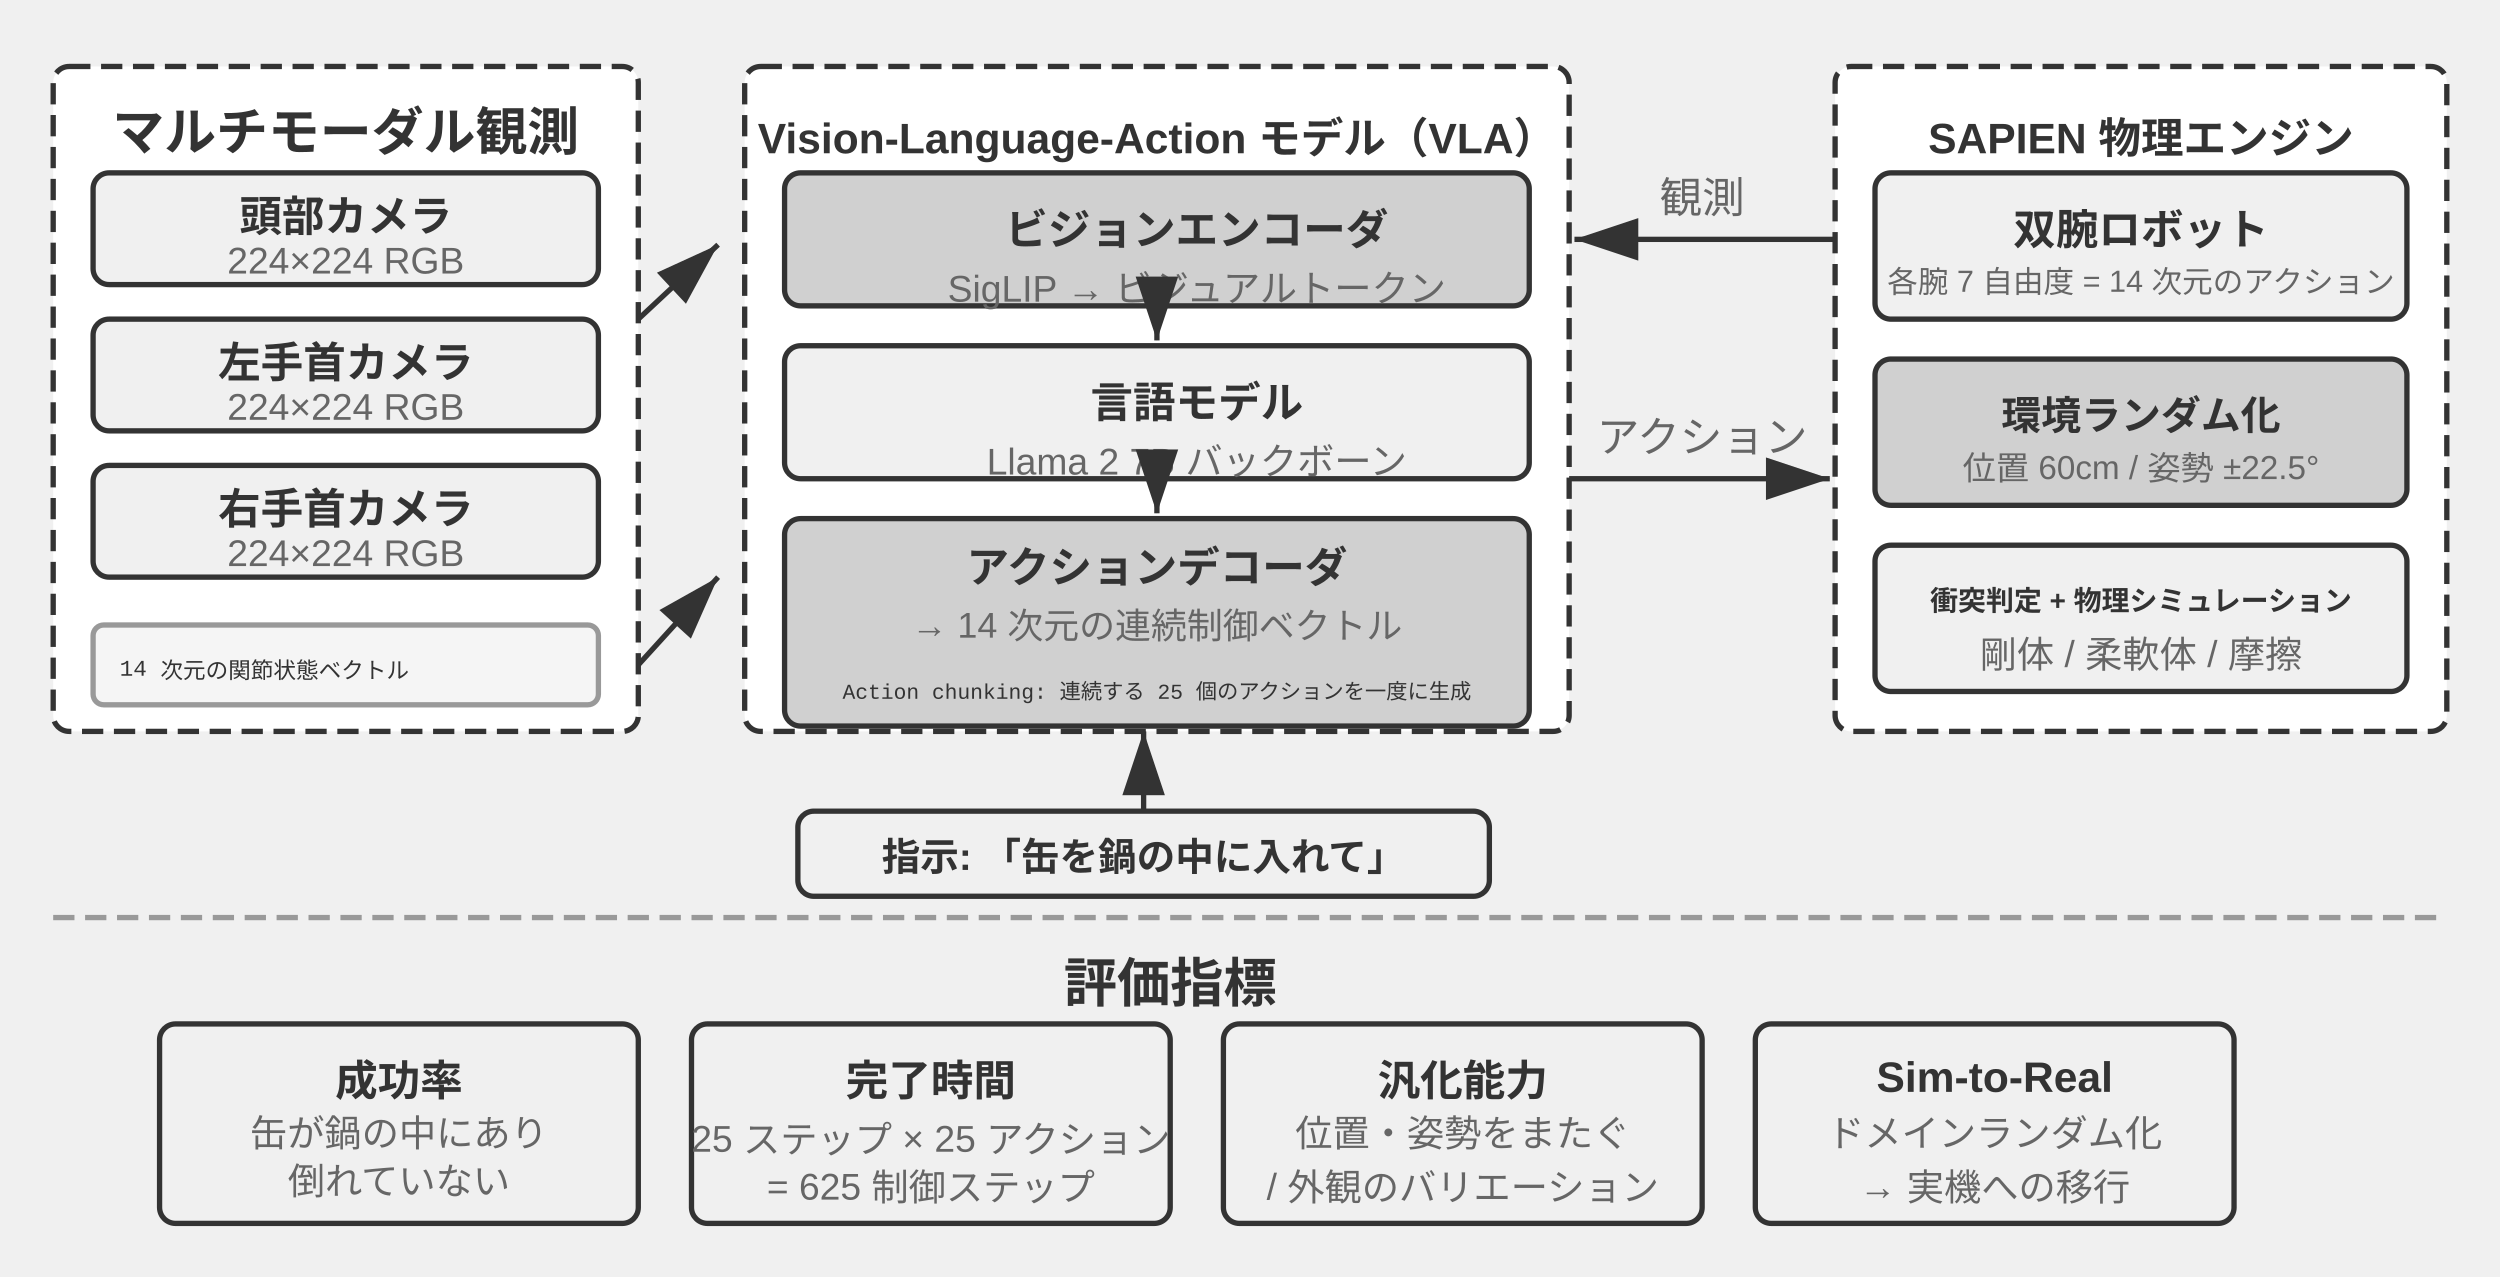
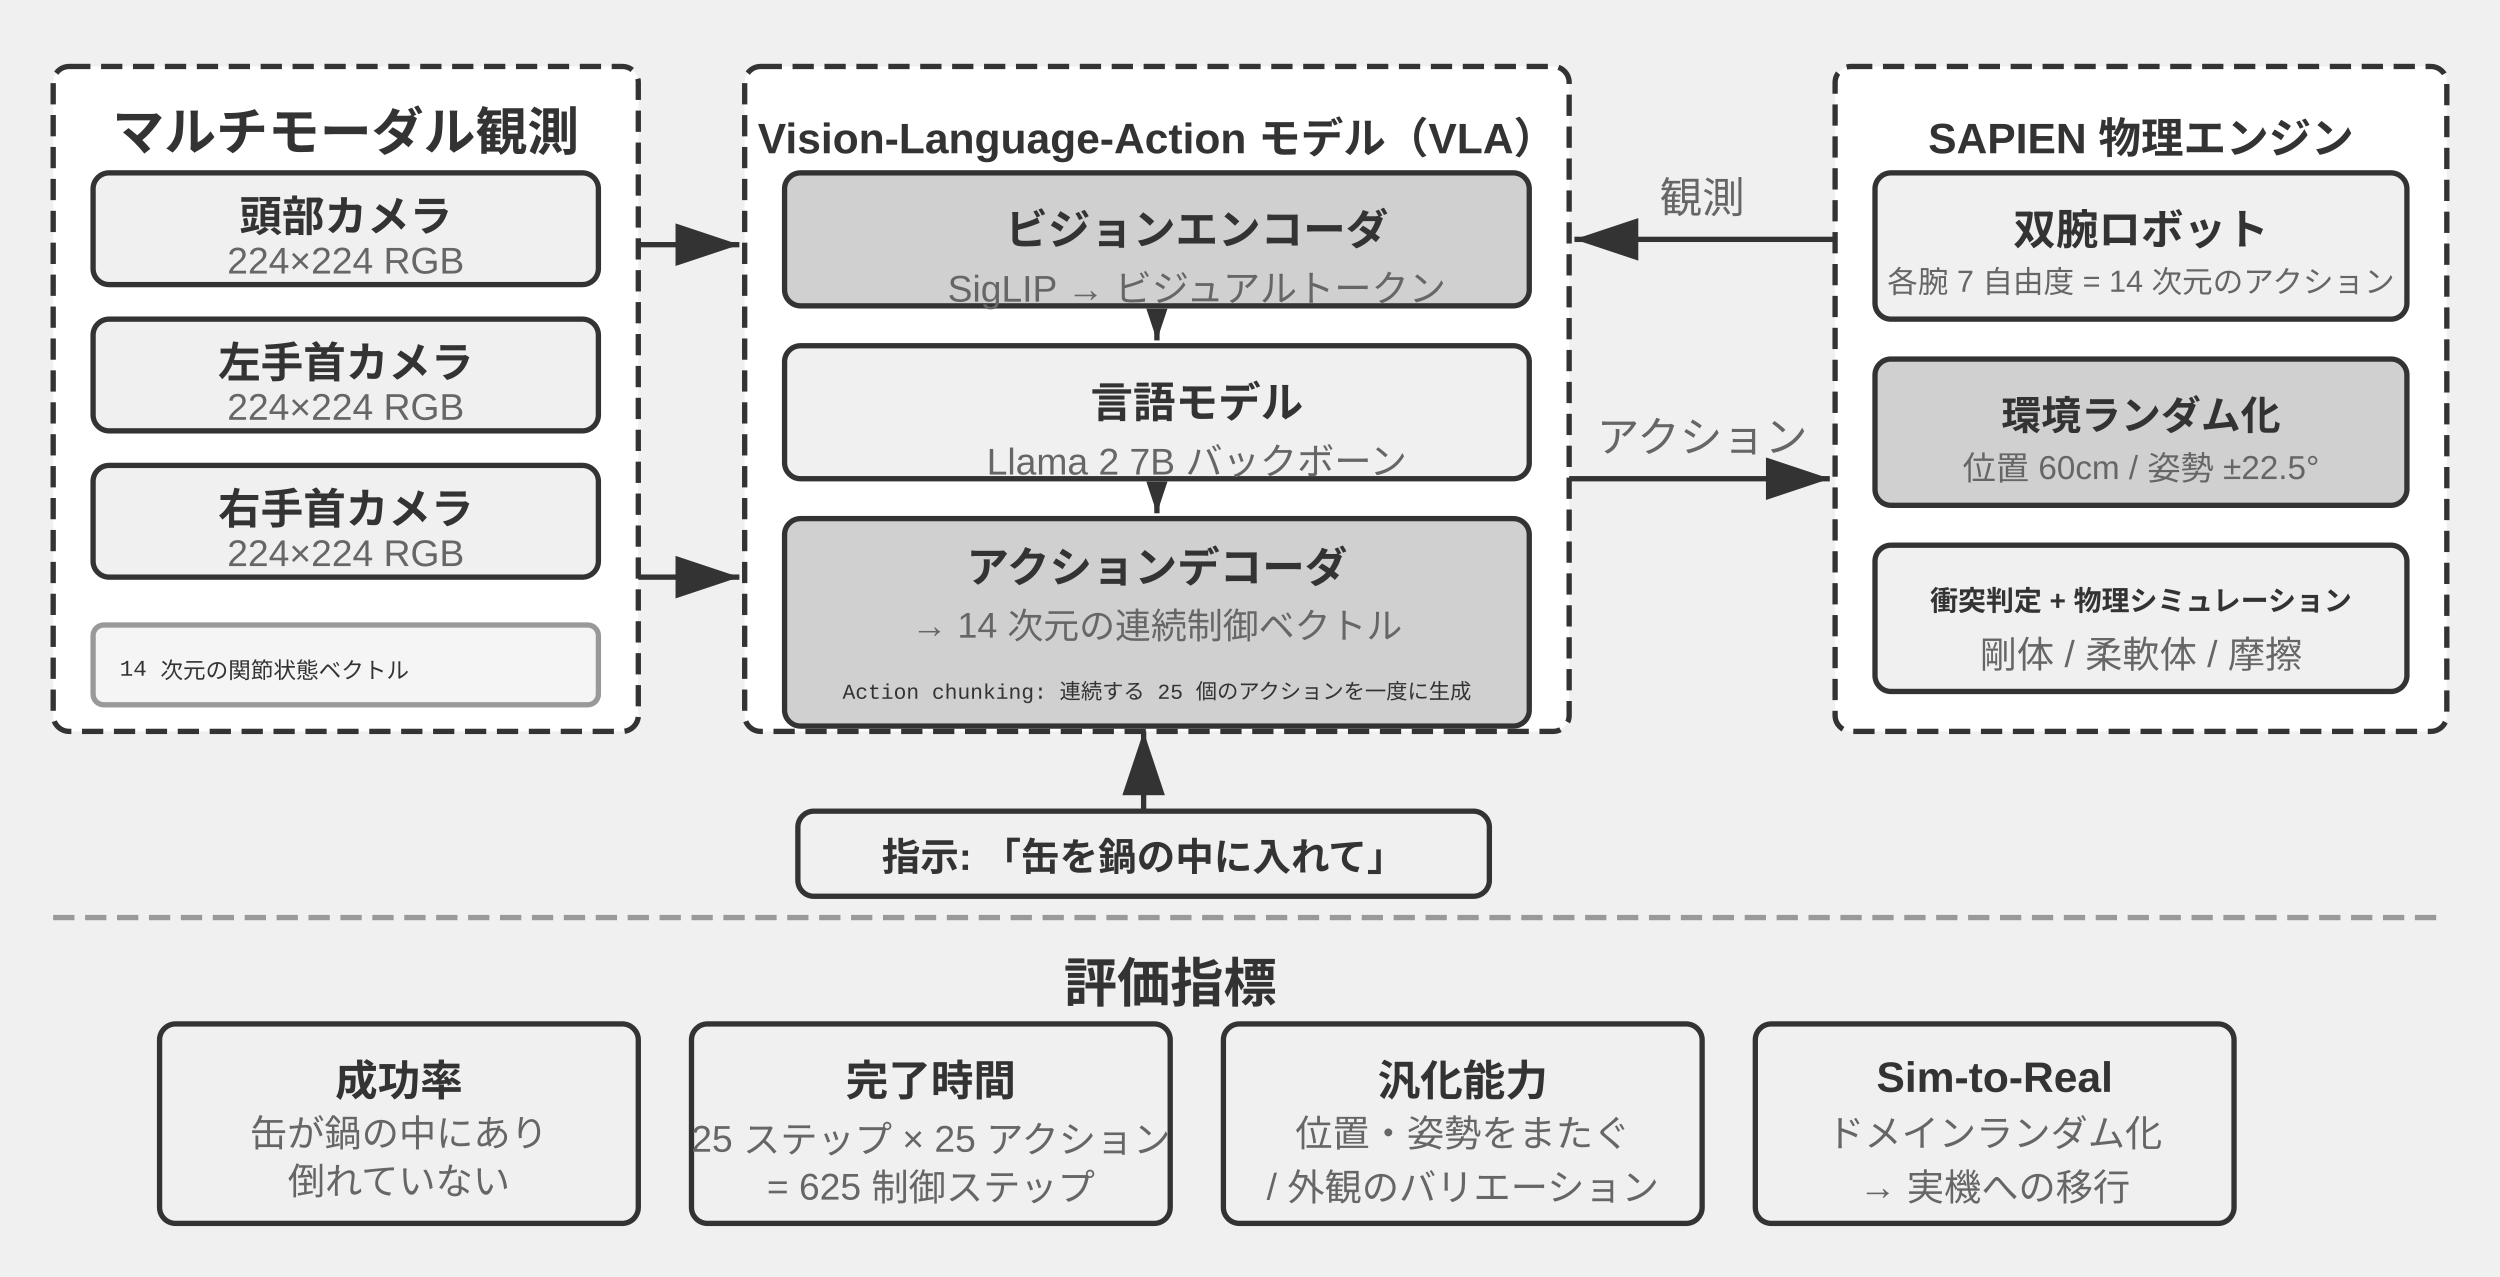
<svg xmlns="http://www.w3.org/2000/svg" viewBox="0 40 940 480" width="940" height="480" style="background:#ffffff">
  <defs>
    <marker id="ah" markerWidth="12" markerHeight="8" refX="12" refY="4" orient="auto">
+       <polygon points="0 0, 12 4, 0 8" fill="#333333" />
+     </marker>
+     <marker id="ah-compact" markerWidth="12" markerHeight="8" refX="12" refY="4" orient="auto" markerUnits="userSpaceOnUse">
      <polygon points="0 0, 12 4, 0 8" fill="#333333" />
    </marker>
    <marker id="ah-light" markerWidth="12" markerHeight="8" refX="12" refY="4" orient="auto">
      <polygon points="0 0, 12 4, 0 8" fill="#999999" />
    </marker>
  </defs>
  <rect x="20" y="65" width="220" height="250" rx="6" fill="#ffffff" stroke="#333333" stroke-width="2" stroke-dasharray="8,4" />
  <text x="130" y="88" font-family="Arial, 'Helvetica Neue', Helvetica, 'PingFang SC', 'Microsoft YaHei', sans-serif" font-size="19.5" fill="#333333" text-anchor="middle" dominant-baseline="central" font-weight="bold">マルチモーダル観測</text>
  <rect x="35" y="105" width="190" height="42" rx="6" fill="#f0f0f0" stroke="#333333" stroke-width="2" />
  <text x="130" y="120" font-family="Arial, 'Helvetica Neue', Helvetica, 'PingFang SC', 'Microsoft YaHei', sans-serif" font-size="16" fill="#333333" text-anchor="middle" dominant-baseline="central" font-weight="bold">頭部カメラ</text>
  <text x="130" y="138" font-family="Arial, 'Helvetica Neue', Helvetica, 'PingFang SC', 'Microsoft YaHei', sans-serif" font-size="14" fill="#666666" text-anchor="middle" dominant-baseline="central" font-weight="normal">224×224 RGB</text>
  <rect x="35" y="160" width="190" height="42" rx="6" fill="#f0f0f0" stroke="#333333" stroke-width="2" />
  <text x="130" y="175" font-family="Arial, 'Helvetica Neue', Helvetica, 'PingFang SC', 'Microsoft YaHei', sans-serif" font-size="16" fill="#333333" text-anchor="middle" dominant-baseline="central" font-weight="bold">左手首カメラ</text>
  <text x="130" y="193" font-family="Arial, 'Helvetica Neue', Helvetica, 'PingFang SC', 'Microsoft YaHei', sans-serif" font-size="14" fill="#666666" text-anchor="middle" dominant-baseline="central" font-weight="normal">224×224 RGB</text>
  <rect x="35" y="215" width="190" height="42" rx="6" fill="#f0f0f0" stroke="#333333" stroke-width="2" />
  <text x="130" y="230" font-family="Arial, 'Helvetica Neue', Helvetica, 'PingFang SC', 'Microsoft YaHei', sans-serif" font-size="16" fill="#333333" text-anchor="middle" dominant-baseline="central" font-weight="bold">右手首カメラ</text>
  <text x="130" y="248" font-family="Arial, 'Helvetica Neue', Helvetica, 'PingFang SC', 'Microsoft YaHei', sans-serif" font-size="14" fill="#666666" text-anchor="middle" dominant-baseline="central" font-weight="normal">224×224 RGB</text>
  <rect x="35" y="275" width="190" height="30" rx="4" fill="#f5f5f5" stroke="#999999" stroke-width="2" />
  <text x="45" y="290" font-family="'Courier New', Courier, monospace" font-size="8.5" fill="#333333" text-anchor="start" dominant-baseline="central">14 次元の関節状態ベクトル</text>
  <rect x="280" y="65" width="310" height="250" rx="6" fill="#ffffff" stroke="#333333" stroke-width="2" stroke-dasharray="8,4" />
  <text x="435" y="88" font-family="Arial, 'Helvetica Neue', Helvetica, 'PingFang SC', 'Microsoft YaHei', sans-serif" font-size="16" fill="#333333" text-anchor="middle" dominant-baseline="central" font-weight="bold">Vision-Language-Action モデル（VLA）</text>
  <rect x="295" y="105" width="280" height="50" rx="6" fill="#d0d0d0" stroke="#333333" stroke-width="2" />
  <text x="450" y="125" font-family="Arial, 'Helvetica Neue', Helvetica, 'PingFang SC', 'Microsoft YaHei', sans-serif" font-size="16" fill="#333333" text-anchor="middle" dominant-baseline="central" font-weight="bold">ビジョンエンコーダ</text>
  <text x="450" y="145" font-family="Arial, 'Helvetica Neue', Helvetica, 'PingFang SC', 'Microsoft YaHei', sans-serif" font-size="14" fill="#666666" text-anchor="middle" dominant-baseline="central" font-weight="normal">SigLIP → ビジュアルトークン</text>
-   <line x1="435" y1="157" x2="435" y2="168" stroke="#333333" stroke-width="2" marker-end="url(#ah)" />
+   <line x1="435" y1="157" x2="435" y2="168" stroke="#333333" stroke-width="2" marker-end="url(#ah-compact)" />
  <rect x="295" y="170" width="280" height="50" rx="6" fill="#f0f0f0" stroke="#333333" stroke-width="2" />
  <text x="450" y="190" font-family="Arial, 'Helvetica Neue', Helvetica, 'PingFang SC', 'Microsoft YaHei', sans-serif" font-size="16" fill="#333333" text-anchor="middle" dominant-baseline="central" font-weight="bold">言語モデル</text>
  <text x="450" y="210" font-family="Arial, 'Helvetica Neue', Helvetica, 'PingFang SC', 'Microsoft YaHei', sans-serif" font-size="14" fill="#666666" text-anchor="middle" dominant-baseline="central" font-weight="normal">Llama 2 7B バックボーン</text>
-   <line x1="435" y1="222" x2="435" y2="233" stroke="#333333" stroke-width="2" marker-end="url(#ah)" />
+   <line x1="435" y1="222" x2="435" y2="233" stroke="#333333" stroke-width="2" marker-end="url(#ah-compact)" />
  <rect x="295" y="235" width="280" height="78" rx="6" fill="#d0d0d0" stroke="#333333" stroke-width="2" />
  <text x="435" y="252" font-family="Arial, 'Helvetica Neue', Helvetica, 'PingFang SC', 'Microsoft YaHei', sans-serif" font-size="16" fill="#333333" text-anchor="middle" dominant-baseline="central" font-weight="bold">アクションデコーダ</text>
  <text x="435" y="272" font-family="Arial, 'Helvetica Neue', Helvetica, 'PingFang SC', 'Microsoft YaHei', sans-serif" font-size="13.5" fill="#666666" text-anchor="middle" dominant-baseline="central" font-weight="normal">→ 14 次元の連続制御ベクトル</text>
  <text x="435" y="298" font-family="'Courier New', Courier, monospace" font-size="8" fill="#333333" text-anchor="middle" dominant-baseline="central">Action chunking: 連続する 25 個のアクションを一度に生成</text>
-   <line x1="240" y1="160" x2="270" y2="132" stroke="#333333" stroke-width="2" marker-end="url(#ah)" />
-   <line x1="240" y1="290" x2="270" y2="257" stroke="#333333" stroke-width="2" marker-end="url(#ah)" />
+   <line x1="240" y1="132" x2="278" y2="132" stroke="#333333" stroke-width="2" marker-end="url(#ah)" />
+   <line x1="240" y1="257" x2="278" y2="257" stroke="#333333" stroke-width="2" marker-end="url(#ah)" />
  <rect x="300" y="345" width="260" height="32" rx="6" fill="#f0f0f0" stroke="#333333" stroke-width="2" />
  <text x="430" y="361" font-family="Arial, 'Helvetica Neue', Helvetica, 'PingFang SC', 'Microsoft YaHei', sans-serif" font-size="14.5" fill="#333333" text-anchor="middle" dominant-baseline="central" font-weight="bold">指示: 「缶を鍋の中に入れて」</text>
  <line x1="430" y1="345" x2="430" y2="315" stroke="#333333" stroke-width="2" marker-end="url(#ah)" />
  <rect x="690" y="65" width="230" height="250" rx="6" fill="#ffffff" stroke="#333333" stroke-width="2" stroke-dasharray="8,4" />
  <text x="805" y="88" font-family="Arial, 'Helvetica Neue', Helvetica, 'PingFang SC', 'Microsoft YaHei', sans-serif" font-size="16" fill="#333333" text-anchor="middle" dominant-baseline="central" font-weight="bold">SAPIEN 物理エンジン</text>
  <rect x="705" y="105" width="200" height="55" rx="6" fill="#f0f0f0" stroke="#333333" stroke-width="2" />
  <text x="805" y="125" font-family="Arial, 'Helvetica Neue', Helvetica, 'PingFang SC', 'Microsoft YaHei', sans-serif" font-size="16" fill="#333333" text-anchor="middle" dominant-baseline="central" font-weight="bold">双腕ロボット</text>
  <text x="805" y="145" font-family="Arial, 'Helvetica Neue', Helvetica, 'PingFang SC', 'Microsoft YaHei', sans-serif" font-size="11.5" fill="#666666" text-anchor="middle" dominant-baseline="central" font-weight="normal">各腕 7 自由度 = 14 次元のアクション</text>
  <rect x="705" y="175" width="200" height="55" rx="6" fill="#d0d0d0" stroke="#333333" stroke-width="2" />
  <text x="805" y="195" font-family="Arial, 'Helvetica Neue', Helvetica, 'PingFang SC', 'Microsoft YaHei', sans-serif" font-size="15" fill="#333333" text-anchor="middle" dominant-baseline="central" font-weight="bold">環境ランダム化</text>
  <text x="805" y="215" font-family="Arial, 'Helvetica Neue', Helvetica, 'PingFang SC', 'Microsoft YaHei', sans-serif" font-size="12.5" fill="#666666" text-anchor="middle" dominant-baseline="central" font-weight="normal">位置 60cm / 姿勢 ±22.5°</text>
  <rect x="705" y="245" width="200" height="55" rx="6" fill="#f0f0f0" stroke="#333333" stroke-width="2" />
  <text x="805" y="265" font-family="Arial, 'Helvetica Neue', Helvetica, 'PingFang SC', 'Microsoft YaHei', sans-serif" font-size="10.5" fill="#333333" text-anchor="middle" dominant-baseline="central" font-weight="bold">衝突判定 + 物理シミュレーション</text>
  <text x="805" y="285" font-family="Arial, 'Helvetica Neue', Helvetica, 'PingFang SC', 'Microsoft YaHei', sans-serif" font-size="14" fill="#666666" text-anchor="middle" dominant-baseline="central" font-weight="normal">剛体 / 柔軟体 / 摩擦</text>
  <line x1="590" y1="220" x2="688" y2="220" stroke="#333333" stroke-width="2" marker-end="url(#ah)" />
  <text x="640" y="210.0" font-family="Arial, 'Helvetica Neue', Helvetica, 'PingFang SC', 'Microsoft YaHei', sans-serif" font-size="16" fill="#666666" text-anchor="middle">アクション</text>
  <line x1="690" y1="130" x2="592" y2="130" stroke="#333333" stroke-width="2" marker-end="url(#ah)" />
  <text x="640" y="120.0" font-family="Arial, 'Helvetica Neue', Helvetica, 'PingFang SC', 'Microsoft YaHei', sans-serif" font-size="16" fill="#666666" text-anchor="middle">観測</text>
  <line x1="20" y1="385" x2="920" y2="385" stroke="#999999" stroke-width="2" stroke-dasharray="8,4" />
  <text x="440.0" y="408" font-family="Arial, 'Helvetica Neue', Helvetica, 'PingFang SC', 'Microsoft YaHei', sans-serif" font-size="20" fill="#333333" text-anchor="middle" dominant-baseline="central" font-weight="bold">評価指標</text>
  <rect x="60" y="425" width="180" height="75" rx="6" fill="#f0f0f0" stroke="#333333" stroke-width="2" />
  <text x="150" y="445" font-family="Arial, 'Helvetica Neue', Helvetica, 'PingFang SC', 'Microsoft YaHei', sans-serif" font-size="16" fill="#333333" text-anchor="middle" dominant-baseline="central" font-weight="bold">成功率</text>
  <text x="150" y="465" font-family="Arial, 'Helvetica Neue', Helvetica, 'PingFang SC', 'Microsoft YaHei', sans-serif" font-size="14" fill="#666666" text-anchor="middle" dominant-baseline="central" font-weight="normal">缶が鍋の中にあり</text>
  <text x="150" y="483" font-family="Arial, 'Helvetica Neue', Helvetica, 'PingFang SC', 'Microsoft YaHei', sans-serif" font-size="14" fill="#666666" text-anchor="middle" dominant-baseline="central" font-weight="normal">倒れていない</text>
  <rect x="260" y="425" width="180" height="75" rx="6" fill="#f0f0f0" stroke="#333333" stroke-width="2" />
  <text x="350" y="445" font-family="Arial, 'Helvetica Neue', Helvetica, 'PingFang SC', 'Microsoft YaHei', sans-serif" font-size="16" fill="#333333" text-anchor="middle" dominant-baseline="central" font-weight="bold">完了時間</text>
  <text x="350" y="465" font-family="Arial, 'Helvetica Neue', Helvetica, 'PingFang SC', 'Microsoft YaHei', sans-serif" font-size="14" fill="#666666" text-anchor="middle" dominant-baseline="central" font-weight="normal">25 ステップ × 25 アクション</text>
  <text x="350" y="483" font-family="Arial, 'Helvetica Neue', Helvetica, 'PingFang SC', 'Microsoft YaHei', sans-serif" font-size="14" fill="#666666" text-anchor="middle" dominant-baseline="central" font-weight="normal">= 625 制御ステップ</text>
  <rect x="460" y="425" width="180" height="75" rx="6" fill="#f0f0f0" stroke="#333333" stroke-width="2" />
  <text x="550" y="445" font-family="Arial, 'Helvetica Neue', Helvetica, 'PingFang SC', 'Microsoft YaHei', sans-serif" font-size="16" fill="#333333" text-anchor="middle" dominant-baseline="central" font-weight="bold">汎化能力</text>
  <text x="550" y="465" font-family="Arial, 'Helvetica Neue', Helvetica, 'PingFang SC', 'Microsoft YaHei', sans-serif" font-size="14" fill="#666666" text-anchor="middle" dominant-baseline="central" font-weight="normal">位置・姿勢をまたぐ</text>
  <text x="550" y="483" font-family="Arial, 'Helvetica Neue', Helvetica, 'PingFang SC', 'Microsoft YaHei', sans-serif" font-size="14" fill="#666666" text-anchor="middle" dominant-baseline="central" font-weight="normal">/ 外観のバリエーション</text>
  <rect x="660" y="425" width="180" height="75" rx="6" fill="#f0f0f0" stroke="#333333" stroke-width="2" />
  <text x="750" y="445" font-family="Arial, 'Helvetica Neue', Helvetica, 'PingFang SC', 'Microsoft YaHei', sans-serif" font-size="16" fill="#333333" text-anchor="middle" dominant-baseline="central" font-weight="bold">Sim-to-Real</text>
  <text x="750" y="465" font-family="Arial, 'Helvetica Neue', Helvetica, 'PingFang SC', 'Microsoft YaHei', sans-serif" font-size="14" fill="#666666" text-anchor="middle" dominant-baseline="central" font-weight="normal">ドメインランダム化</text>
  <text x="750" y="483" font-family="Arial, 'Helvetica Neue', Helvetica, 'PingFang SC', 'Microsoft YaHei', sans-serif" font-size="14" fill="#666666" text-anchor="middle" dominant-baseline="central" font-weight="normal">→ 実機への移行</text>
</svg>
